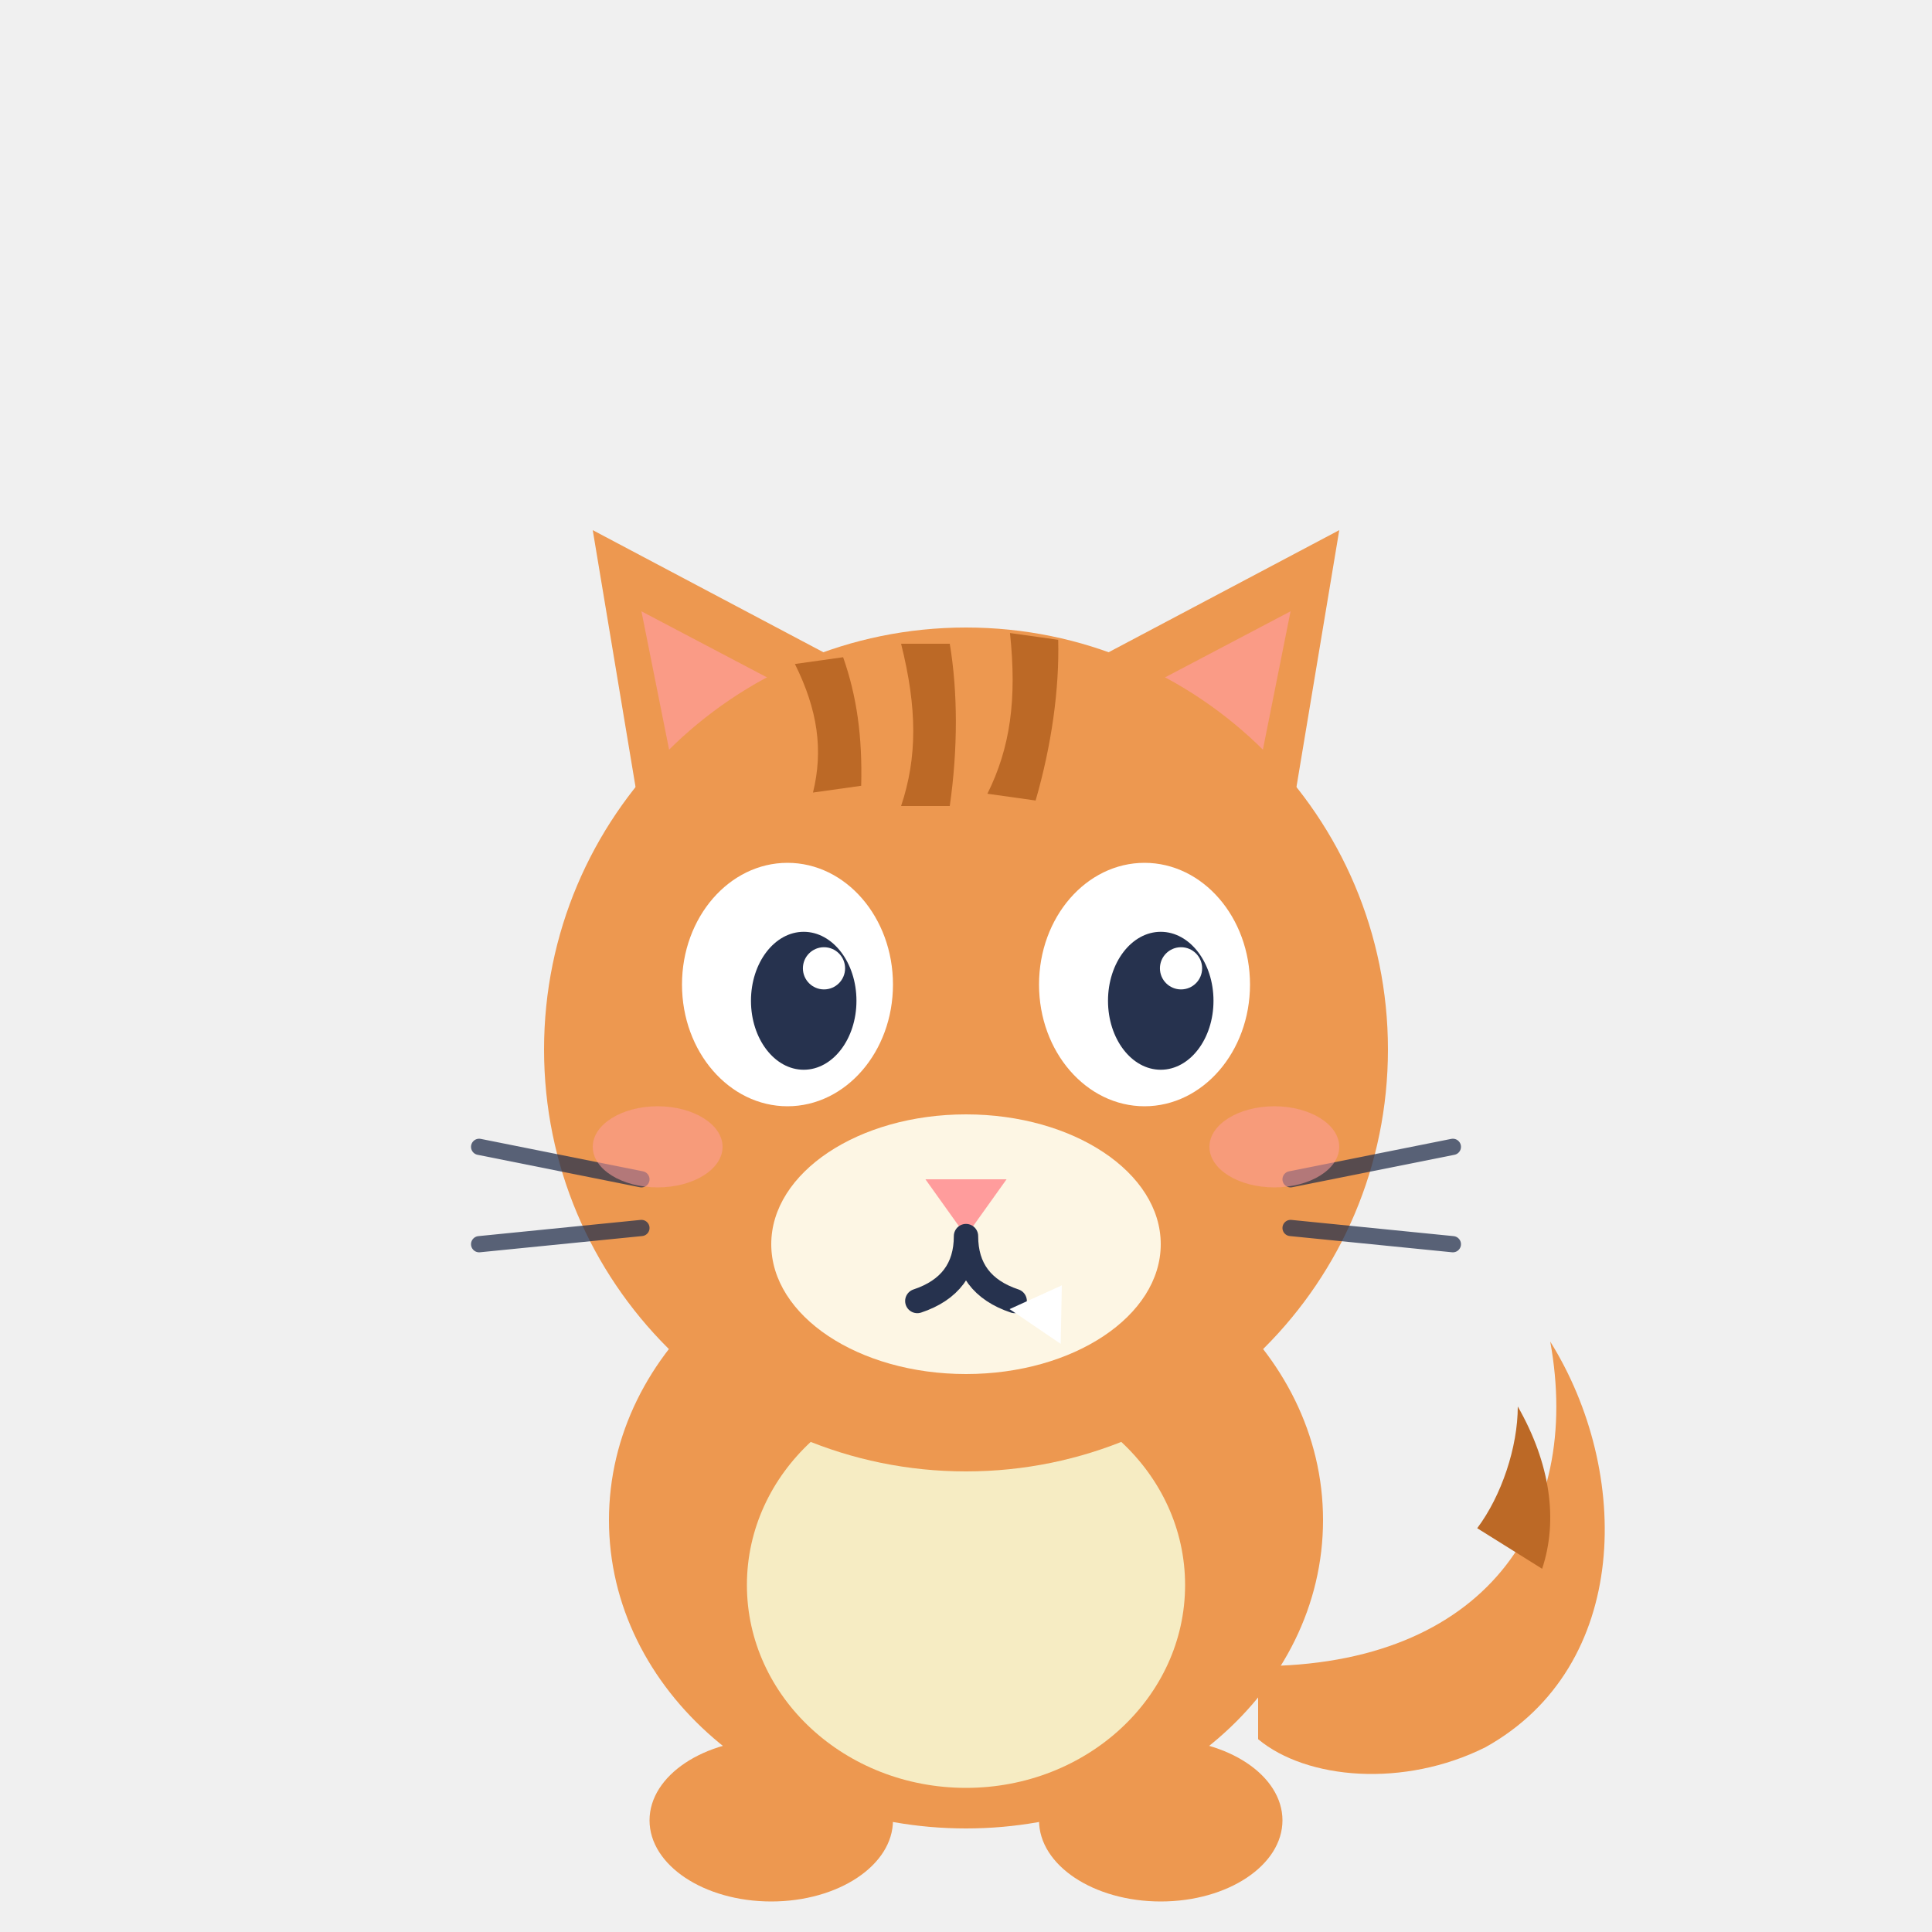
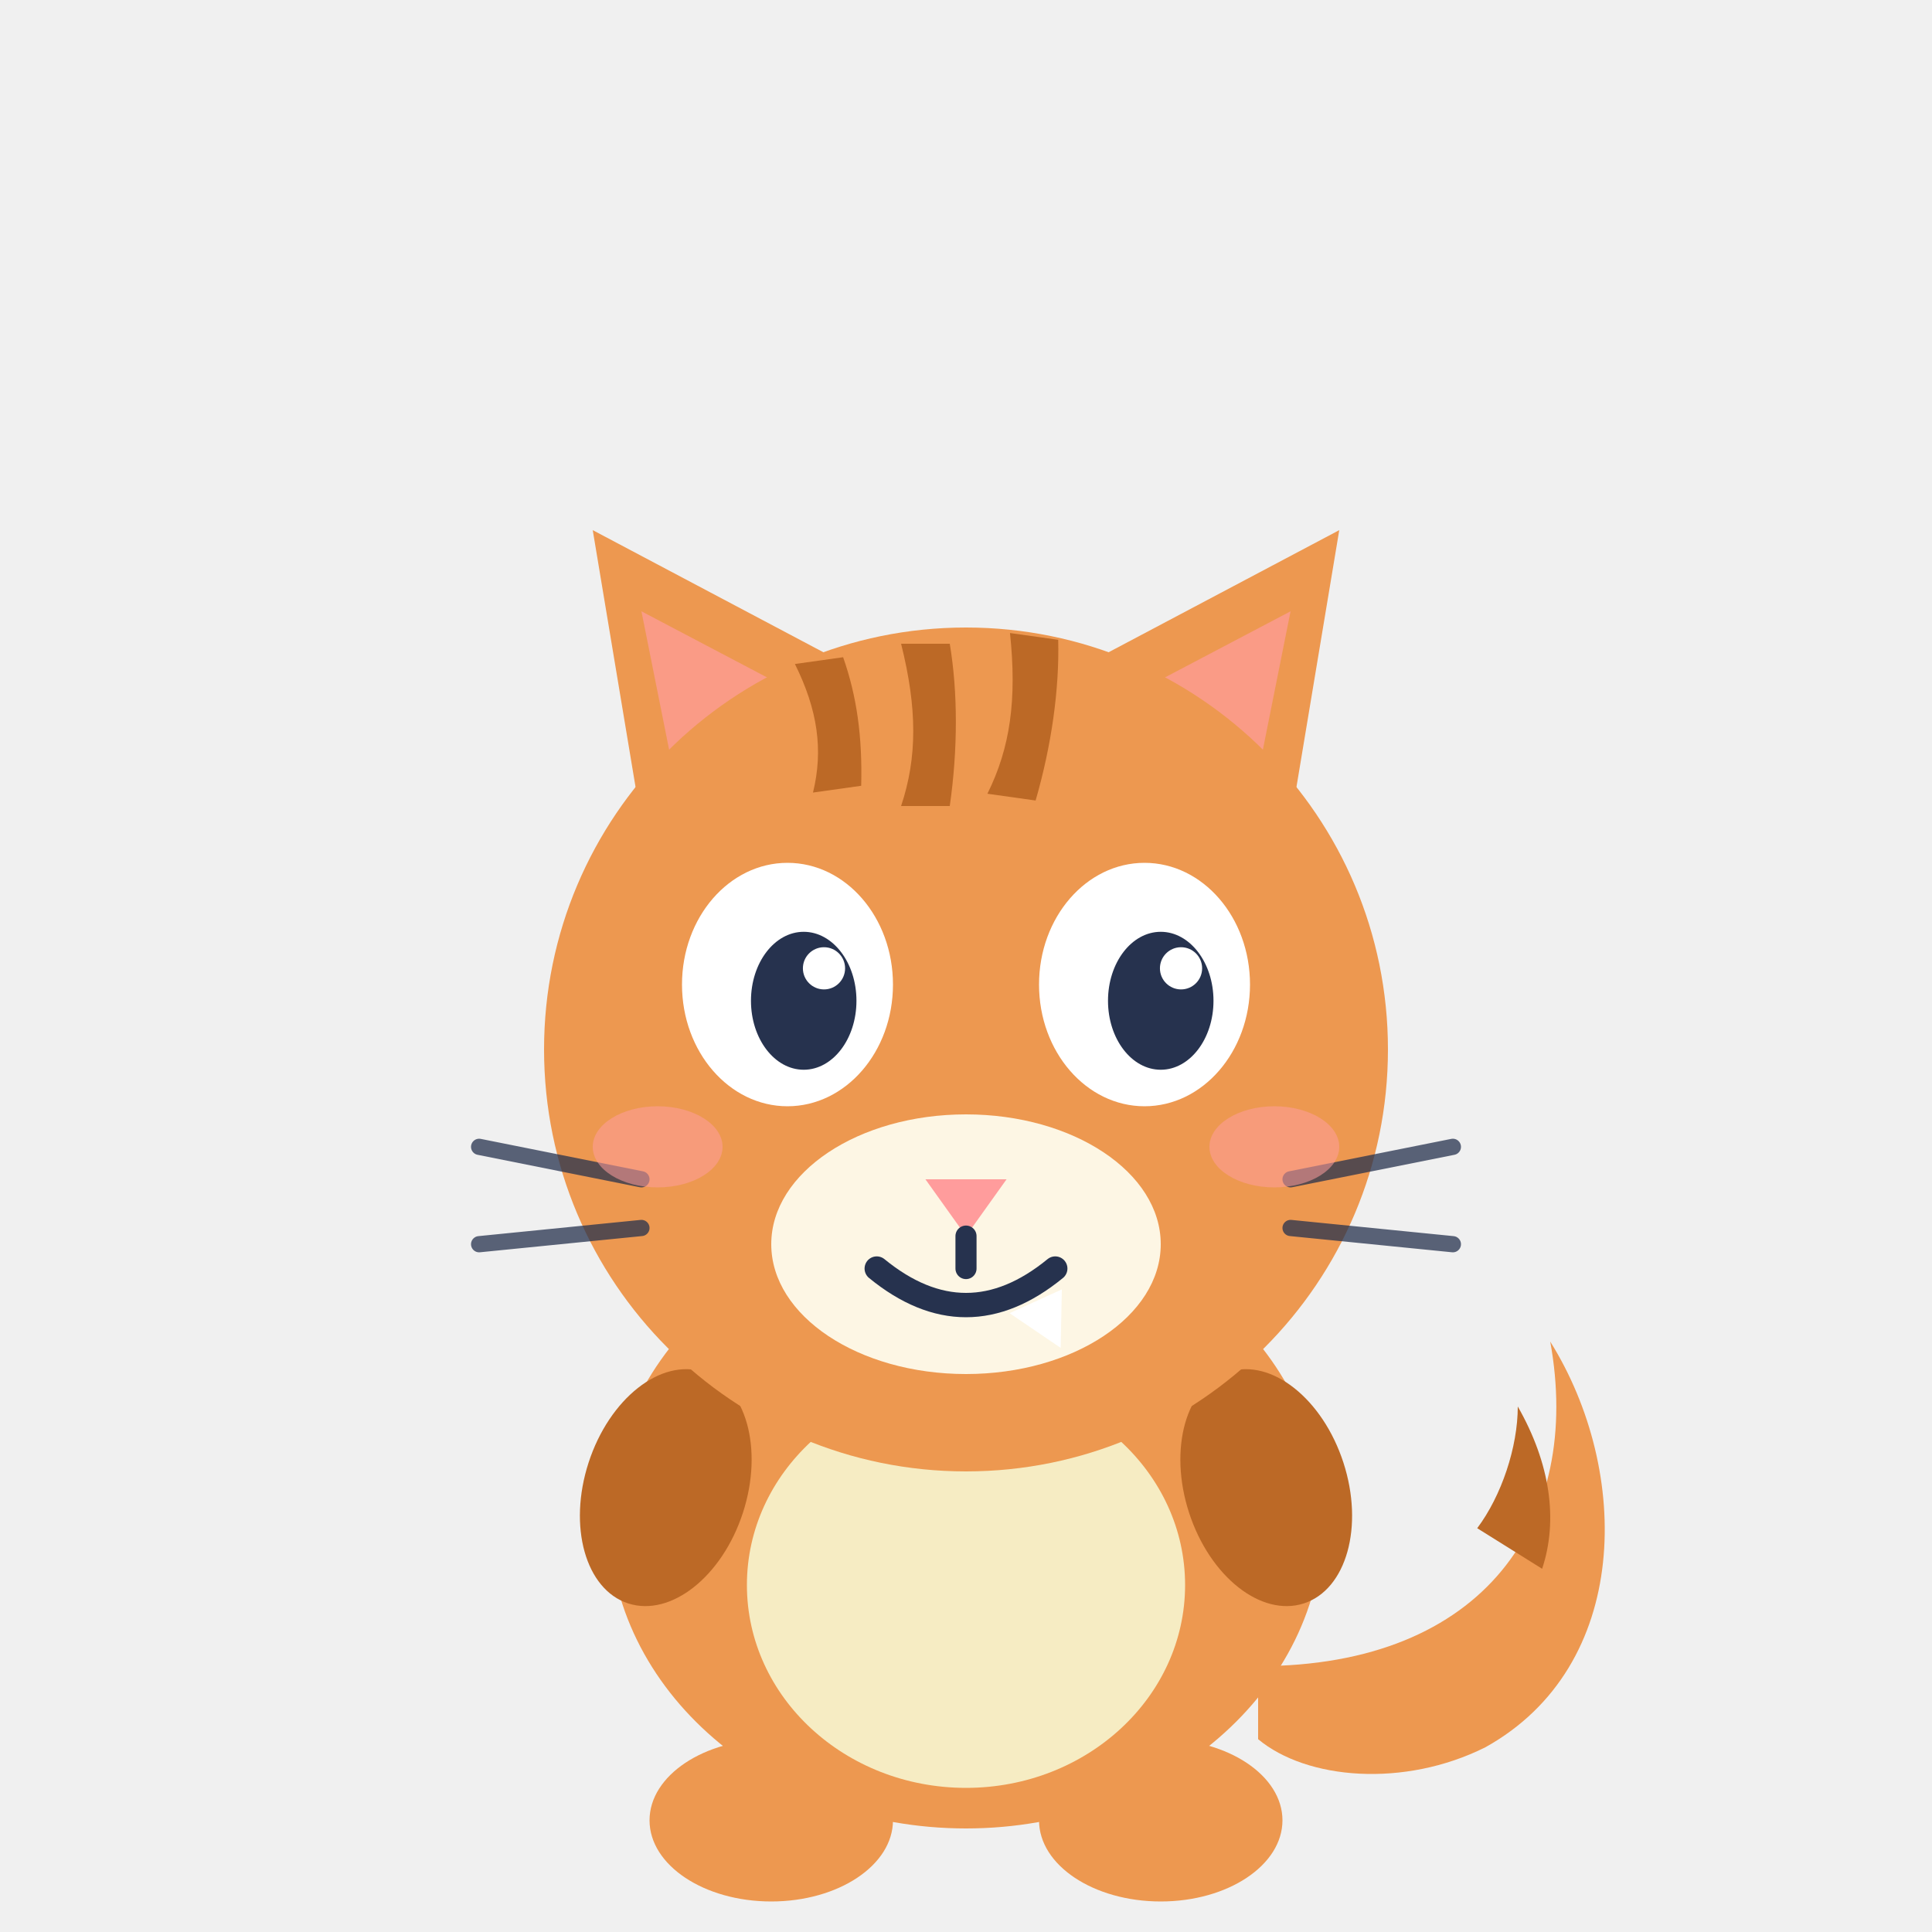
<svg xmlns="http://www.w3.org/2000/svg" viewBox="0 0 200 200" width="200" height="200">
  <g id="pet" transform="translate(100,196) scale(0.84) translate(-100,-196)">
    <path id="tail" d="M136,168 C164,168 176,150 172,128 C182,144 182,168 164,178 C154,183 142,182 136,177 Z" fill="#ed9850" />
    <path d="M168,136 C172,143 173,150 171,156 L163,151 C166,147 168,141 168,136 Z" fill="#bc6926" />
    <ellipse id="footL" cx="76" cy="187" rx="15" ry="10" fill="#ed9850" />
    <ellipse id="footR" cx="124" cy="187" rx="15" ry="10" fill="#ed9850" />
    <ellipse id="body" cx="100" cy="150" rx="44" ry="38" fill="#ed9850" />
    <ellipse id="belly" cx="100" cy="158" rx="27" ry="25" fill="#f6ecc3" />
+     <ellipse id="armL" cx="63" cy="146" rx="10" ry="15" transform="rotate(18 63 146)" fill="#bc6926" />
+     <ellipse id="armR" cx="137" cy="146" rx="10" ry="15" transform="rotate(-18 137 146)" fill="#bc6926" />
    <path id="earL" d="M60,64 L54,28 L88,46 Z" fill="#ed9850" />
    <path d="M64,58 L60,38 L79,48 Z" fill="#ff9c9c" opacity="0.7" />
    <path id="earR" d="M140,64 L146,28 L112,46 Z" fill="#ed9850" />
    <path d="M136,58 L140,38 L121,48 Z" fill="#ff9c9c" opacity="0.7" />
    <circle id="head" cx="100" cy="92" r="52" fill="#ed9850" />
    <g id="stripes" fill="#bc6926">
      <path d="M92,42 C94,50 94,56 92,62 L98,62 C99,55 99,48 98,42 Z" />
      <path d="M104,41 C106,49 106,55 104,61 L110,61 C111,54 111,47 110,41 Z" transform="rotate(8 107 51)" />
      <path d="M80,44 C82,50 82,55 80,60 L86,60 C87,54 87,49 86,44 Z" transform="rotate(-8 83 52)" />
    </g>
    <ellipse id="muzzle" cx="100" cy="116" rx="24" ry="16" fill="#fdf6e4" />
    <path id="nose" d="M95,108 L105,108 L100,115 Z" fill="#ff9c9c" />
-     <path id="mouth" d="M100,115 Q100,121 94,123 M100,115 Q100,121 106,123" fill="none" stroke="#26324e" stroke-width="3" stroke-linecap="round" />
-     <path id="fangR" d="m 105.37,124 6.30,4.28 0.14,-7.21 z" fill="#ffffff" />
+     <path id="philtrum" d="M100,115 L100,119" fill="none" stroke="#26324e" stroke-width="2.6" stroke-linecap="round" />
+     <path id="mouth" d="M89,119 Q100,128 111,119" fill="none" stroke="#26324e" stroke-width="3" stroke-linecap="round" />
+     <path id="fangR" d="m 105.37,124.5 6.30,4.28 0.14,-7.21 z" fill="#ffffff" />
    <g id="whiskers" stroke="#26324e" stroke-width="2" stroke-linecap="round" opacity="0.75">
      <path d="M60,108 L40,104" fill="none" />
      <path d="M60,114 L40,116" fill="none" />
      <path d="M140,108 L160,104" fill="none" />
      <path d="M140,114 L160,116" fill="none" />
    </g>
    <g id="eyeL">
      <ellipse cx="78" cy="84" rx="13.0" ry="15.0" fill="#ffffff" />
      <ellipse cx="80" cy="86" rx="6.5" ry="8.5" fill="#26324e" />
      <circle cx="82.5" cy="82" r="2.6" fill="#ffffff" />
    </g>
    <g id="eyeR">
      <ellipse cx="122" cy="84" rx="13.0" ry="15.0" fill="#ffffff" />
      <ellipse cx="124" cy="86" rx="6.5" ry="8.5" fill="#26324e" />
      <circle cx="126.5" cy="82" r="2.6" fill="#ffffff" />
    </g>
    <ellipse id="cheekL" cx="62" cy="104" rx="8" ry="5" fill="#ff9c9c" opacity="0.55" />
    <ellipse id="cheekR" cx="138" cy="104" rx="8" ry="5" fill="#ff9c9c" opacity="0.55" />
  </g>
</svg>
